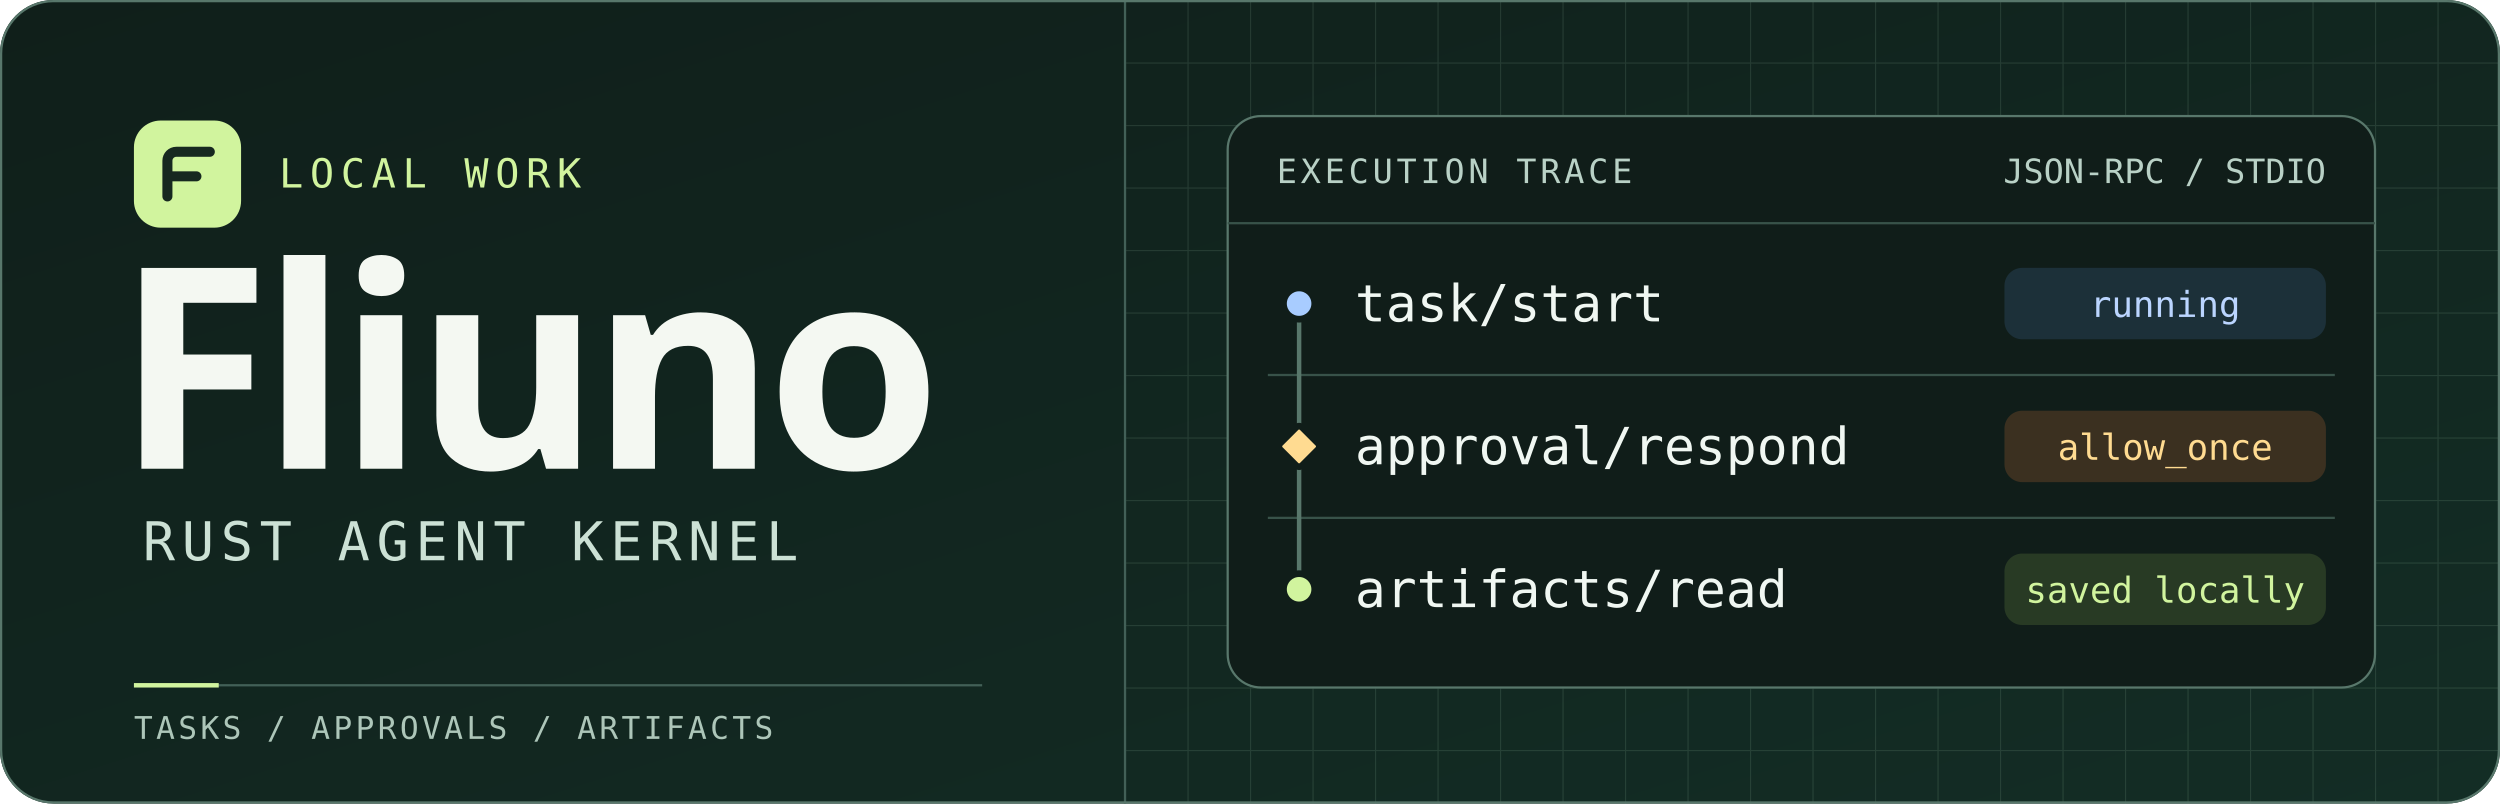
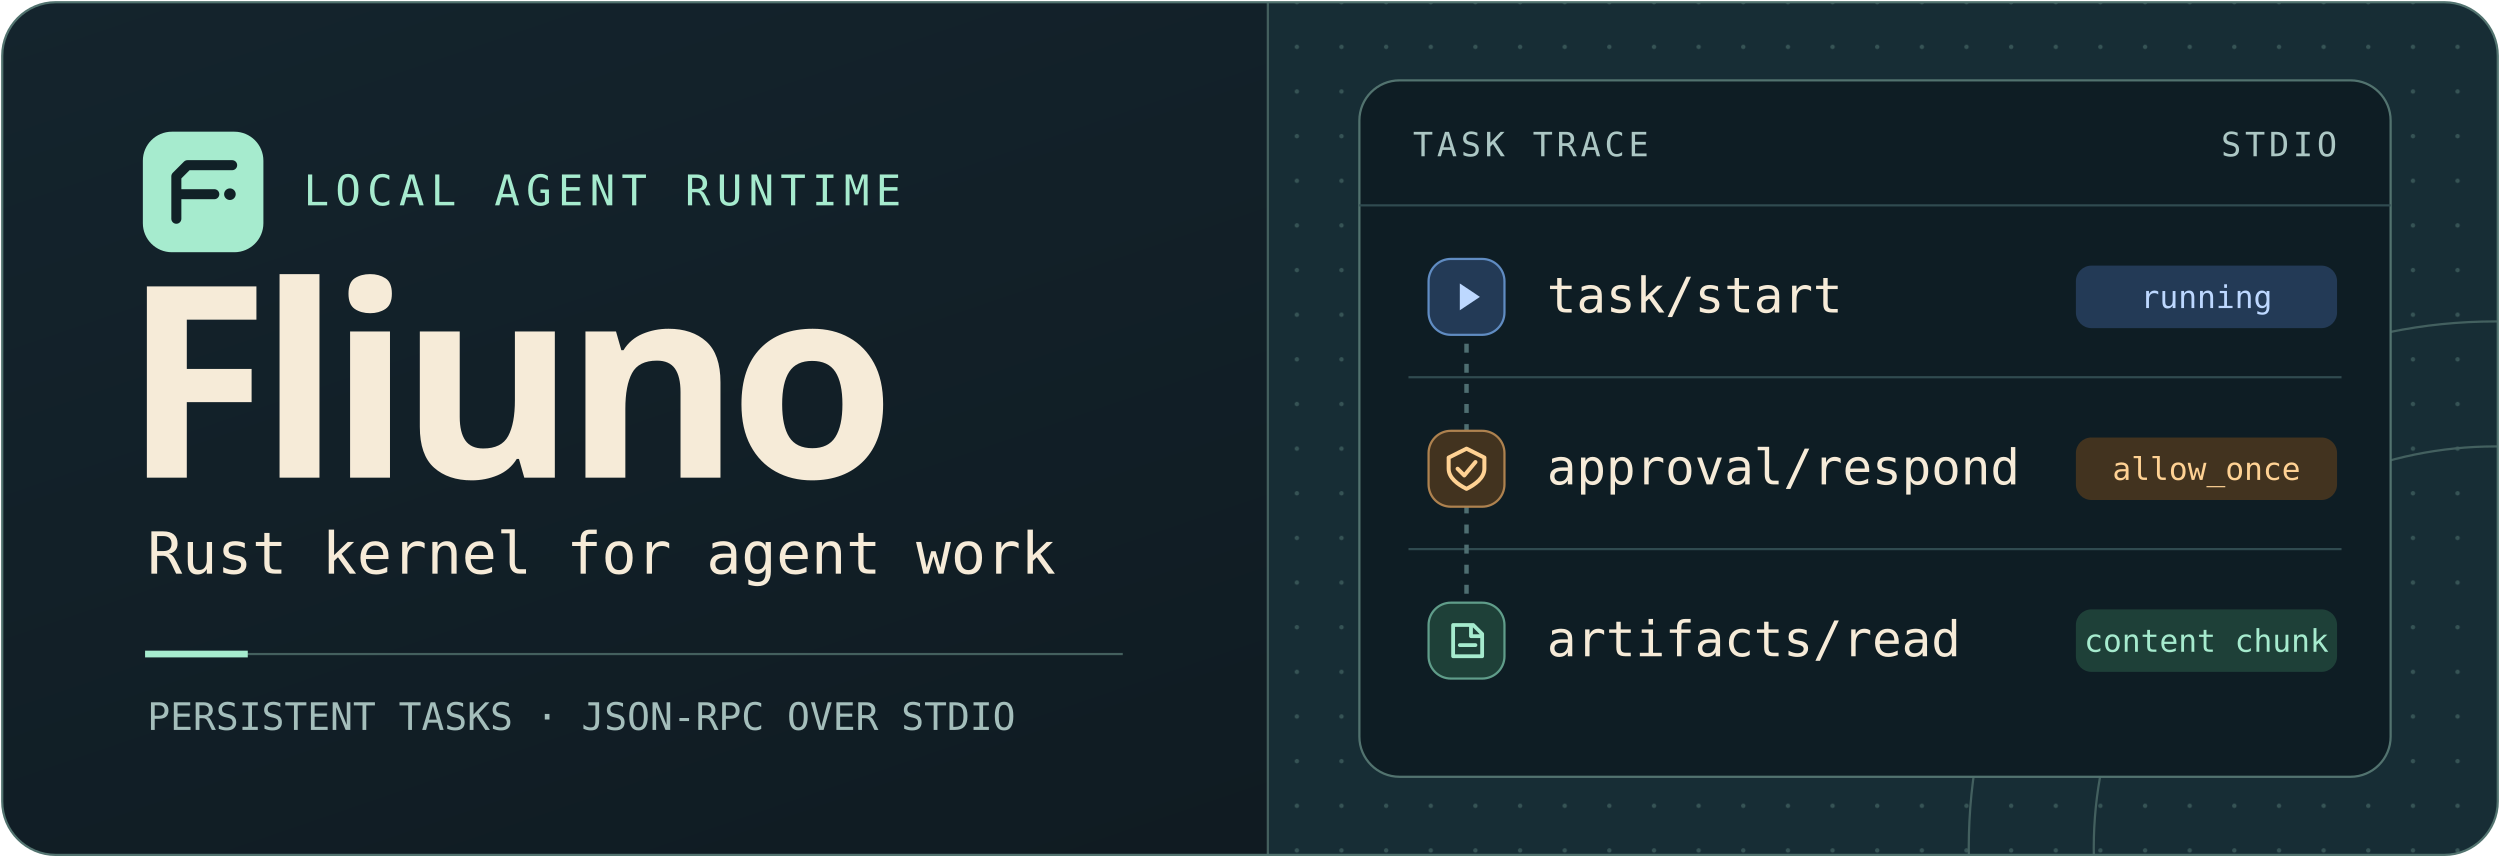
- <svg xmlns="http://www.w3.org/2000/svg" width="1120" height="360" viewBox="0 0 1120 360" role="img" aria-labelledby="title description">
+ <svg xmlns="http://www.w3.org/2000/svg" width="1120" height="384" viewBox="0 0 1120 384" role="img" aria-labelledby="title desc">
  <defs>
-     <clipPath id="frame">
-       <rect width="1120" height="360" rx="24" />
+     <linearGradient id="ink" x2="1" y2="1">
+       <stop stop-color="#14242d" />
+       <stop offset="1" stop-color="#0e181e" />
+     </linearGradient>
+     <pattern id="dots" width="20" height="20" patternUnits="userSpaceOnUse">
+       <circle cx="1" cy="1" r="1" fill="#6f9a91" opacity=".34" />
+     </pattern>
+     <clipPath id="edge">
+       <rect x="1" y="1" width="1118" height="382" rx="24" />
    </clipPath>
-     <linearGradient id="background" x2="1" y2="1" gradientUnits="objectBoundingBox">
-       <stop stop-color="#101f1a" />
-       <stop offset="1" stop-color="#132d25" />
-     </linearGradient>
-     <pattern id="grid" width="28" height="28" patternUnits="userSpaceOnUse">
-       <path d="M28 0H0v28" fill="none" stroke="#acddbf" stroke-opacity=".13" />
-     </pattern>
  </defs>
-   <g clip-path="url(#frame)">
-     <path d="M0 0h1120v360H0z" fill="url(#background)" />
-     <path d="M504 0h616v360H504z" fill="url(#grid)" />
-     <path d="M504 0v360" stroke="#426057" />
-     <path d="M60 307h380" stroke="#426057" />
-     <path d="M60 307h38" stroke="#d1f49e" stroke-width="2" />
-     <g transform="translate(60 54)">
-       <rect width="48" height="48" rx="12" fill="#d1f49e" />
-       <path d="M15 34V18a4 4 0 0 1 4-4h15M15 25h13" fill="none" stroke="#172820" stroke-width="4.5" stroke-linecap="round" />
+   <g clip-path="url(#edge)">
+     <path fill="url(#ink)" d="M0 0h1120v384H0z" />
+     <path fill="#172d35" d="M568 0h552v384H568z" />
+     <path fill="url(#dots)" d="M568 0h552v384H568z" />
+     <circle cx="1118" cy="380" r="180" fill="none" stroke="#43605f" />
+     <circle cx="1118" cy="380" r="236" fill="none" stroke="#43605f" />
+     <path d="M568 1v382" stroke="#44605e" />
+     <g transform="translate(64 59)">
+       <rect width="54" height="54" rx="13" fill="#a6ebce" />
+       <path d="M15 39V20l5-5h20M15 28h17" fill="none" stroke="#112127" stroke-width="4.5" stroke-linecap="round" stroke-linejoin="round" />
+       <circle cx="39" cy="28" r="2.6" fill="#112127" />
    </g>
    <g font-family="ui-monospace, 'Cascadia Mono', Consolas, monospace">
-       <text x="125" y="84" fill="#d1f49e" font-size="18" letter-spacing="3">LOCAL WORK</text>
-       <text x="64" y="251" fill="#cce1d5" font-size="24" letter-spacing="3">RUST AGENT KERNEL</text>
-       <text x="60" y="331" fill="#adc6b9" font-size="14" letter-spacing="1.5">TASKS  /  APPROVALS  /  ARTIFACTS</text>
+       <text x="136" y="92" fill="#a6ebce" font-size="19" letter-spacing="2.8">LOCAL AGENT RUNTIME</text>
+       <text x="66" y="257" fill="#f6ebd8" font-size="26">Rust kernel for agent work</text>
+       <path d="M65 293h438" stroke="#44605e" />
+       <path d="M65 293h46" stroke="#a6ebce" stroke-width="3" />
+       <text x="66" y="327" fill="#a4bebb" font-size="17">PERSISTENT TASKS · JSON-RPC OVER STDIO</text>
    </g>
-     <text x="52" y="210" fill="#f4f8f2" font-family="'Segoe UI', system-ui, sans-serif" font-size="126" font-weight="700" letter-spacing="-4">Fliuno</text>
-     <g transform="translate(550 52)" font-family="ui-monospace, 'Cascadia Mono', Consolas, monospace">
-       <rect width="514" height="256" rx="15" fill="#101d19" stroke="#58776b" />
-       <path d="M0 48h514M18 116h478m-478 64h478" stroke="#385249" />
-       <text x="22" y="30" fill="#b9d1c6" font-size="15" letter-spacing="1.7">EXECUTION TRACE</text>
-       <text x="492" y="30" fill="#b9d1c6" font-size="15" text-anchor="end">JSON-RPC / STDIO</text>
-       <path d="M32 84v128" stroke="#58776b" stroke-width="2" />
-       <circle cx="32" cy="84" r="7" fill="#a8ccff" stroke="#101d19" stroke-width="3" />
-       <rect x="25" y="141" width="14" height="14" rx="2" transform="rotate(45 32 148)" fill="#ffdb91" stroke="#101d19" stroke-width="3" />
-       <circle cx="32" cy="212" r="7" fill="#d1f49e" stroke="#101d19" stroke-width="3" />
-       <g fill="#f0f7f2" font-size="23">
-         <text x="57" y="92">task/start</text>
-         <text x="57" y="156">approval/respond</text>
-         <text x="57" y="220">artifacts/read</text>
+     <text x="55" y="214" fill="#f6ebd8" font-family="system-ui, 'Segoe UI', sans-serif" font-size="120" font-weight="760" letter-spacing="-5">Fliuno</text>
+     <g transform="translate(609 36)">
+       <rect width="462" height="312" rx="18" fill="#0e1d24" stroke="#52736f" />
+       <path d="M0 56h462M22 133h418m-418 77h418" stroke="#304b50" />
+       <g font-family="ui-monospace, 'Cascadia Mono', Consolas, monospace" font-size="15" letter-spacing="1.7">
+         <text x="24" y="34" fill="#acc7c4">TASK TRACE</text>
+         <text x="438" y="34" fill="#acc7c4" text-anchor="end">STDIO</text>
      </g>
-       <rect x="348" y="68" width="144" height="32" rx="8" fill="#1c3039" />
-       <rect x="348" y="132" width="144" height="32" rx="8" fill="#3b3020" />
-       <rect x="348" y="196" width="144" height="32" rx="8" fill="#283a24" />
-       <g font-size="16" text-anchor="middle">
-         <text x="420" y="90" fill="#bbd5ff">running</text>
-         <text x="420" y="154" fill="#ffdb91">allow_once</text>
-         <text x="420" y="218" fill="#d1f49e">saved locally</text>
+       <path d="M48 100v140" stroke="#4e6e71" stroke-dasharray="4 5" stroke-width="2" />
+       <g transform="translate(31 80)">
+         <rect width="34" height="34" rx="10" fill="#233a56" stroke="#608cc2" />
+         <path d="m14 11 9 6-9 6z" fill="#bdd8ff" />
+       </g>
+       <g transform="translate(31 157)">
+         <rect width="34" height="34" rx="10" fill="#42331f" stroke="#ae824f" />
+         <path d="M17 8l8 4v5c0 4-4 7-8 9-4-2-8-5-8-9v-5zm-4 9 3 3 5-6" fill="none" stroke="#ffd294" stroke-width="1.8" stroke-linecap="round" stroke-linejoin="round" />
+       </g>
+       <g transform="translate(31 234)">
+         <rect width="34" height="34" rx="10" fill="#1e4038" stroke="#609d8a" />
+         <path d="M11 10h9l4 4v10H11zm8 0v5h5m-10 4h7" fill="none" stroke="#a6ebce" stroke-width="1.7" stroke-linecap="round" stroke-linejoin="round" />
+       </g>
+       <g font-family="ui-monospace, 'Cascadia Mono', Consolas, monospace" font-size="22" fill="#f6ebd8">
+         <text x="84" y="104">task/start</text>
+         <text x="84" y="181">approval/respond</text>
+         <text x="84" y="258">artifacts/read</text>
+       </g>
+       <g font-family="ui-monospace, 'Cascadia Mono', Consolas, monospace" font-size="14" text-anchor="middle">
+         <rect x="321" y="83" width="117" height="28" rx="7" fill="#233a56" />
+         <rect x="321" y="160" width="117" height="28" rx="7" fill="#42331f" />
+         <rect x="321" y="237" width="117" height="28" rx="7" fill="#1e4038" />
+         <text x="379.5" y="102" fill="#bdd8ff">running</text>
+         <text x="379.5" y="179" fill="#ffd294">allow_once</text>
+         <text x="379.5" y="256" fill="#a6ebce">content chunk</text>
      </g>
    </g>
  </g>
-   <rect x=".5" y=".5" width="1119" height="359" rx="23.5" fill="none" stroke="#58776b" />
+   <rect x="1" y="1" width="1118" height="382" rx="24" fill="none" stroke="#52736f" />
</svg>
